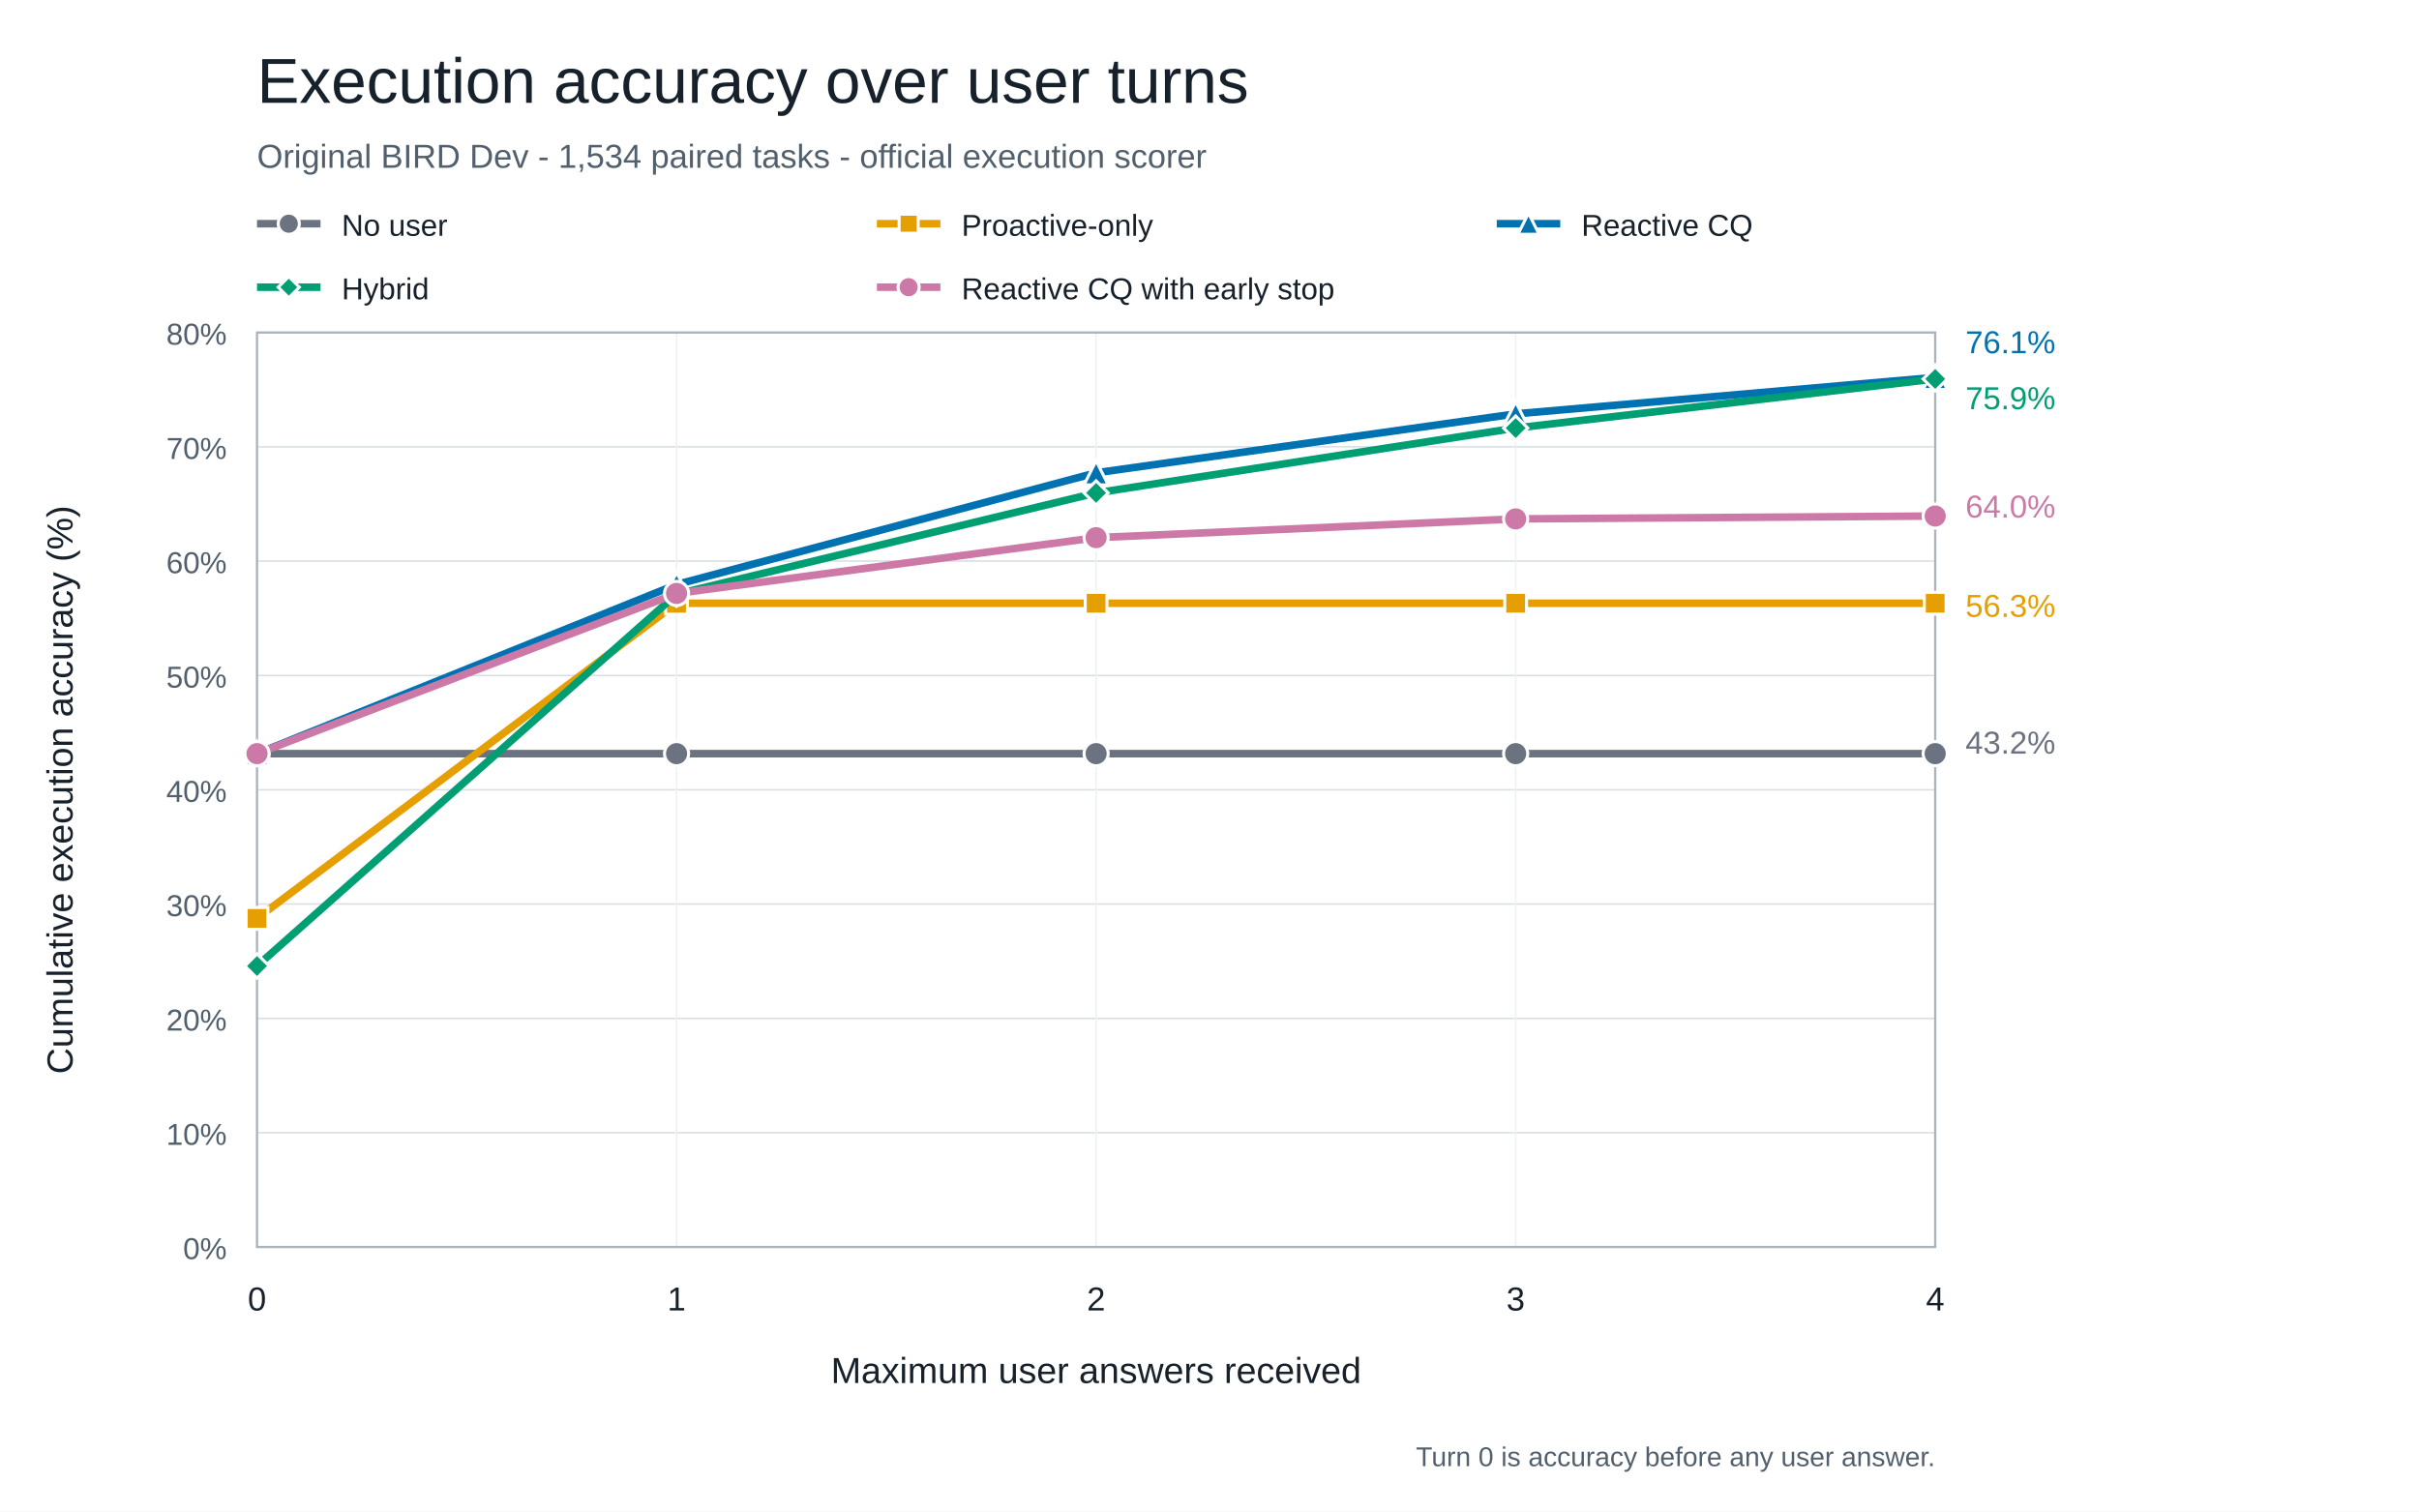
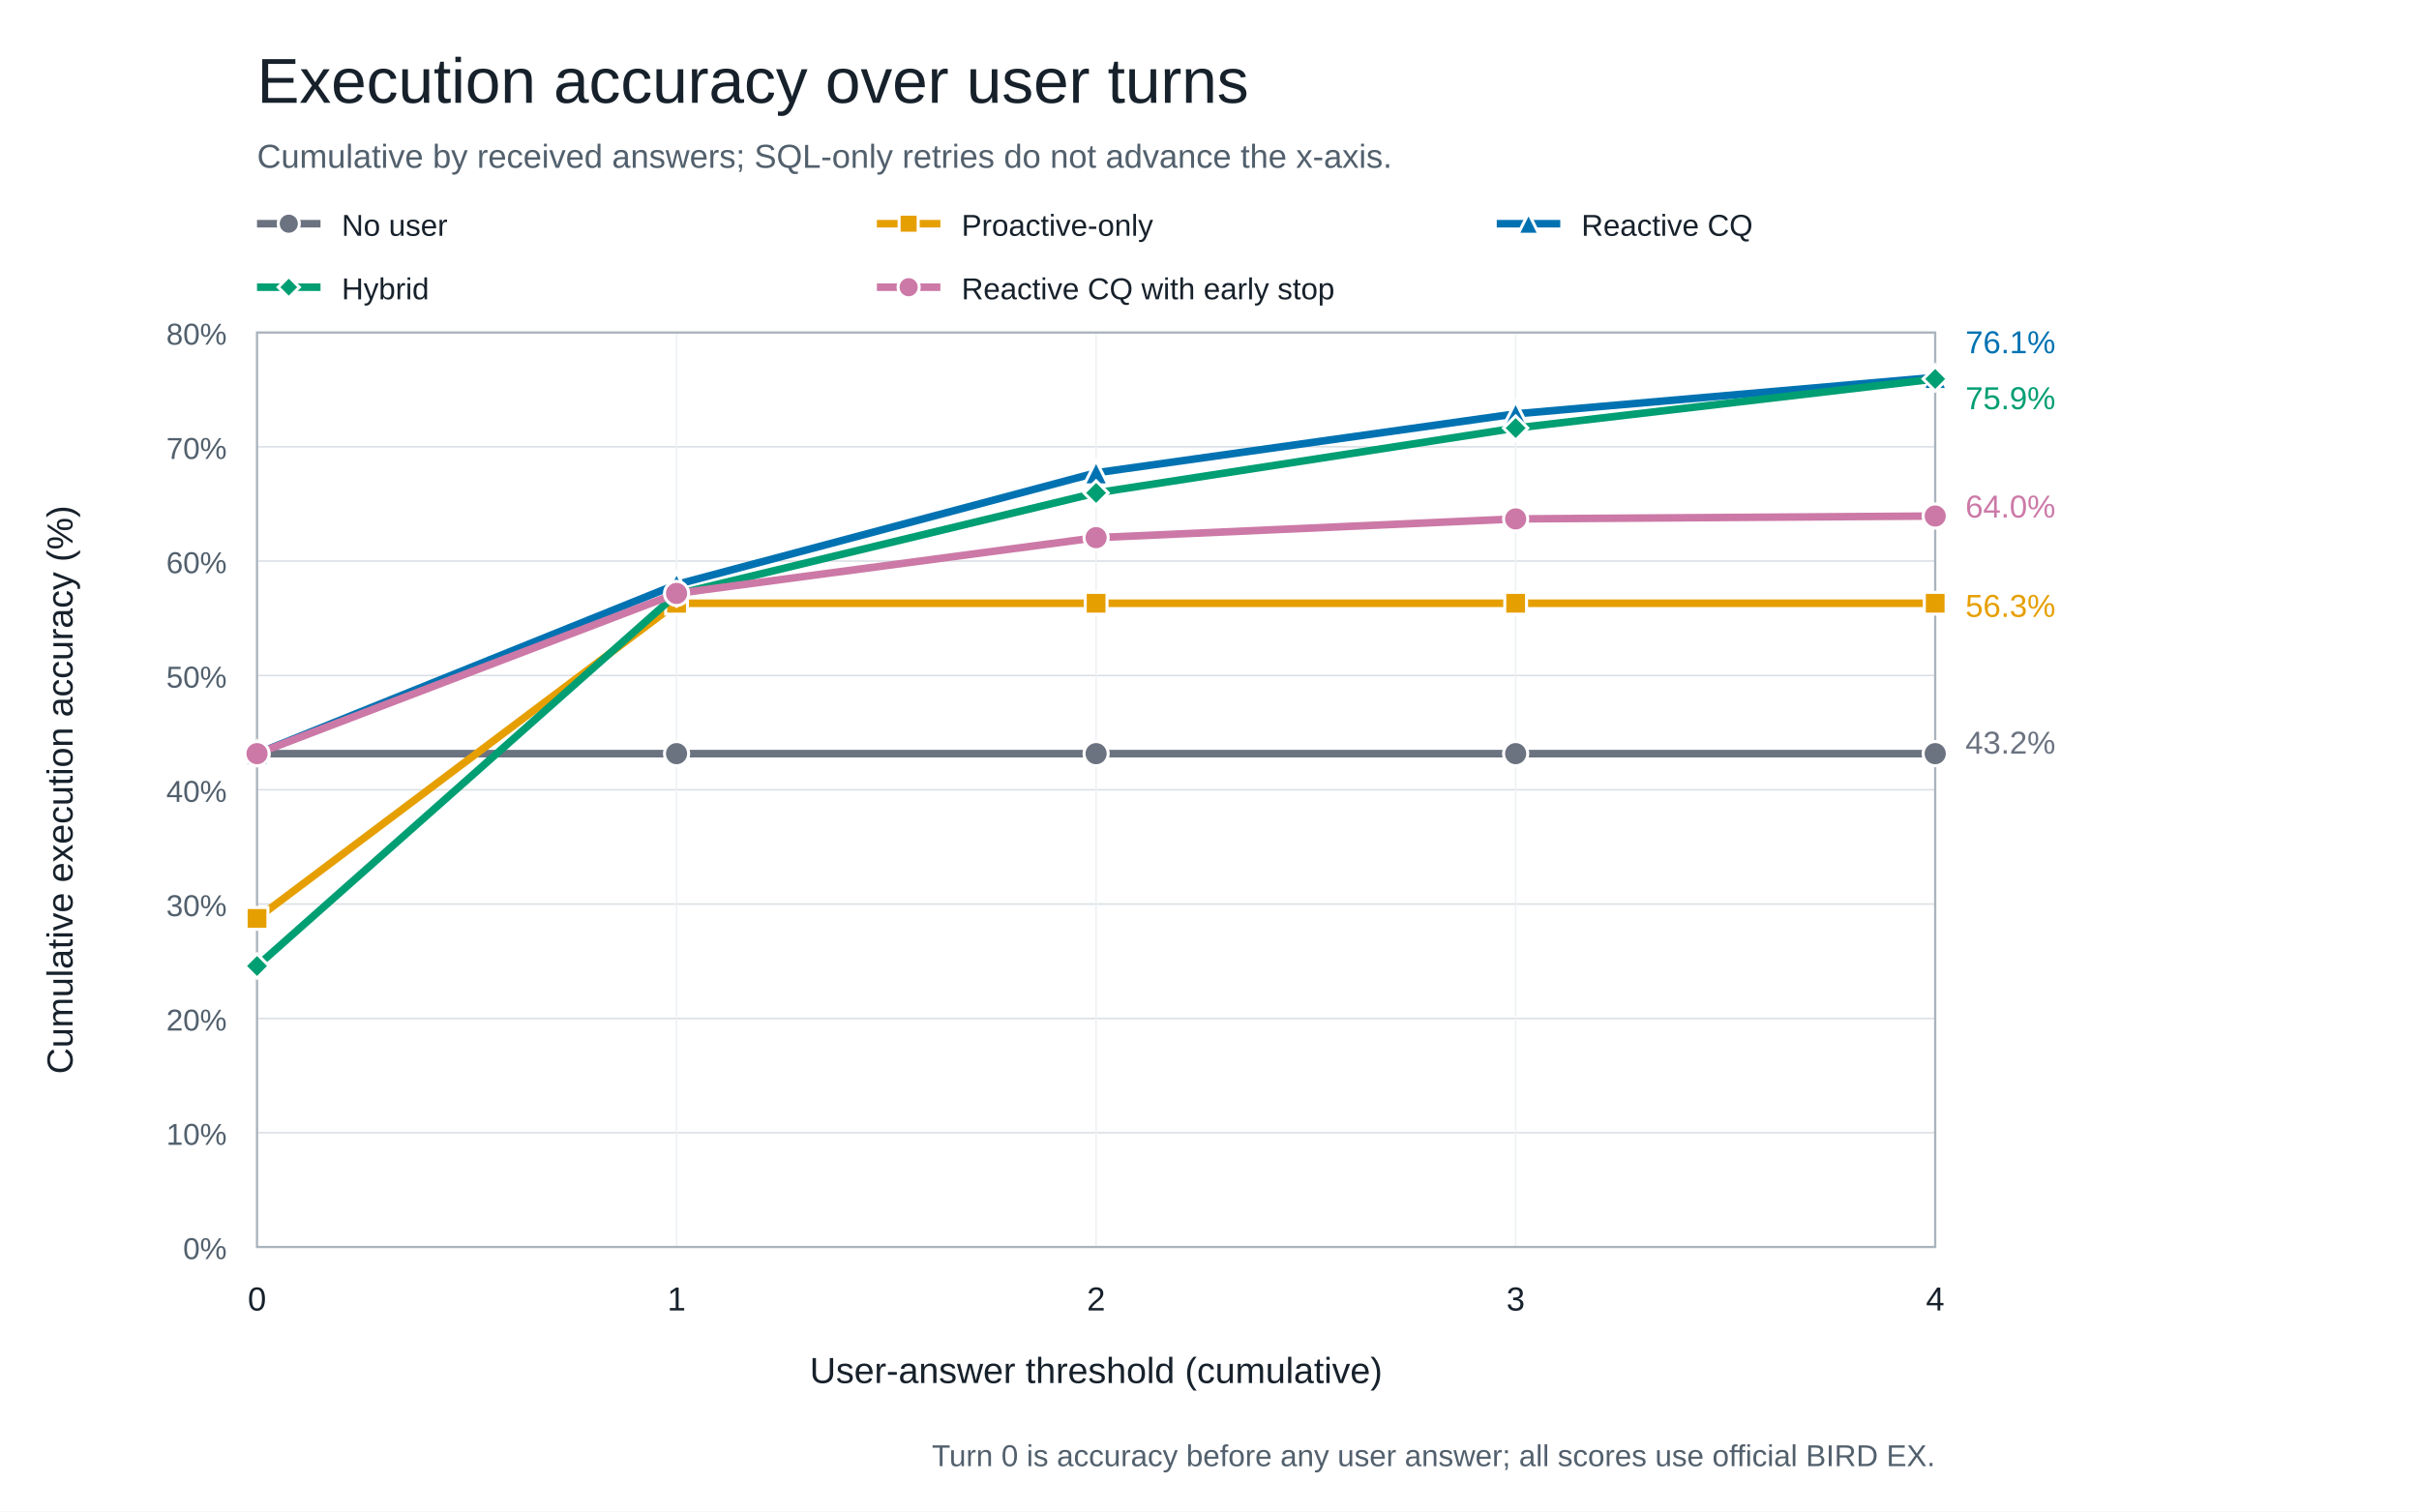
<svg xmlns="http://www.w3.org/2000/svg" width="1600" height="1000" viewBox="0 0 1600 1000" role="img">
  <rect width="1600" height="1000" fill="#FFFFFF" />
  <text x="170.0" y="68.0" font-family="Arial, sans-serif" font-size="42" font-weight="500" text-anchor="start" fill="#17212B">Execution accuracy over user turns</text>
-   <text x="170.0" y="111.0" font-family="Arial, sans-serif" font-size="22" font-weight="400" text-anchor="start" fill="#52606D">Original BIRD Dev - 1,534 paired tasks - official execution scorer</text>
+   <text x="170.0" y="111.0" font-family="Arial, sans-serif" font-size="22" font-weight="400" text-anchor="start" fill="#52606D">Cumulative by received answers; SQL-only retries do not advance the x-axis.</text>
  <line x1="170" y1="825.0" x2="1280" y2="825.0" stroke="#D9DEE3" stroke-width="1" />
  <text x="150.0" y="833.0" font-family="Arial, sans-serif" font-size="20" font-weight="400" text-anchor="end" fill="#52606D">0%</text>
  <line x1="170" y1="749.4" x2="1280" y2="749.4" stroke="#D9DEE3" stroke-width="1" />
  <text x="150.0" y="757.4" font-family="Arial, sans-serif" font-size="20" font-weight="400" text-anchor="end" fill="#52606D">10%</text>
  <line x1="170" y1="673.8" x2="1280" y2="673.8" stroke="#D9DEE3" stroke-width="1" />
  <text x="150.0" y="681.8" font-family="Arial, sans-serif" font-size="20" font-weight="400" text-anchor="end" fill="#52606D">20%</text>
  <line x1="170" y1="598.1" x2="1280" y2="598.1" stroke="#D9DEE3" stroke-width="1" />
  <text x="150.0" y="606.1" font-family="Arial, sans-serif" font-size="20" font-weight="400" text-anchor="end" fill="#52606D">30%</text>
  <line x1="170" y1="522.5" x2="1280" y2="522.5" stroke="#D9DEE3" stroke-width="1" />
  <text x="150.0" y="530.5" font-family="Arial, sans-serif" font-size="20" font-weight="400" text-anchor="end" fill="#52606D">40%</text>
  <line x1="170" y1="446.9" x2="1280" y2="446.9" stroke="#D9DEE3" stroke-width="1" />
  <text x="150.0" y="454.9" font-family="Arial, sans-serif" font-size="20" font-weight="400" text-anchor="end" fill="#52606D">50%</text>
  <line x1="170" y1="371.2" x2="1280" y2="371.2" stroke="#D9DEE3" stroke-width="1" />
  <text x="150.0" y="379.2" font-family="Arial, sans-serif" font-size="20" font-weight="400" text-anchor="end" fill="#52606D">60%</text>
  <line x1="170" y1="295.6" x2="1280" y2="295.6" stroke="#D9DEE3" stroke-width="1" />
  <text x="150.0" y="303.6" font-family="Arial, sans-serif" font-size="20" font-weight="400" text-anchor="end" fill="#52606D">70%</text>
  <line x1="170" y1="220.0" x2="1280" y2="220.0" stroke="#D9DEE3" stroke-width="1" />
  <text x="150.0" y="228.0" font-family="Arial, sans-serif" font-size="20" font-weight="400" text-anchor="end" fill="#52606D">80%</text>
  <line x1="170.0" y1="220" x2="170.0" y2="825" stroke="#EEF1F4" stroke-width="1" />
  <text x="170.0" y="867.0" font-family="Arial, sans-serif" font-size="22" font-weight="400" text-anchor="middle" fill="#17212B">0</text>
  <line x1="447.5" y1="220" x2="447.5" y2="825" stroke="#EEF1F4" stroke-width="1" />
  <text x="447.5" y="867.0" font-family="Arial, sans-serif" font-size="22" font-weight="400" text-anchor="middle" fill="#17212B">1</text>
  <line x1="725.0" y1="220" x2="725.0" y2="825" stroke="#EEF1F4" stroke-width="1" />
  <text x="725.0" y="867.0" font-family="Arial, sans-serif" font-size="22" font-weight="400" text-anchor="middle" fill="#17212B">2</text>
  <line x1="1002.5" y1="220" x2="1002.5" y2="825" stroke="#EEF1F4" stroke-width="1" />
  <text x="1002.5" y="867.0" font-family="Arial, sans-serif" font-size="22" font-weight="400" text-anchor="middle" fill="#17212B">3</text>
  <line x1="1280.0" y1="220" x2="1280.0" y2="825" stroke="#EEF1F4" stroke-width="1" />
  <text x="1280.0" y="867.0" font-family="Arial, sans-serif" font-size="22" font-weight="400" text-anchor="middle" fill="#17212B">4</text>
  <rect x="170" y="220" width="1110" height="605" fill="none" stroke="#AAB4BE" stroke-width="1.5" />
-   <text x="725.0" y="915.0" font-family="Arial, sans-serif" font-size="24" font-weight="500" text-anchor="middle" fill="#17212B">Maximum user answers received</text>
+   <text x="725.0" y="915.0" font-family="Arial, sans-serif" font-size="24" font-weight="500" text-anchor="middle" fill="#17212B">User-answer threshold (cumulative)</text>
  <text x="48" y="522.5" font-family="Arial, sans-serif" font-size="24" font-weight="500" text-anchor="middle" fill="#17212B" transform="rotate(-90 48 522.5)">Cumulative execution accuracy (%)</text>
  <polyline points="170.0,498.6 447.5,498.6 725.0,498.6 1002.5,498.6 1280.0,498.6" fill="none" stroke="#6B7280" stroke-width="5" stroke-linejoin="round" stroke-linecap="round" />
  <circle cx="170.0" cy="498.6" r="8" fill="#6B7280" stroke="#FFFFFF" stroke-width="2" />
  <circle cx="447.5" cy="498.6" r="8" fill="#6B7280" stroke="#FFFFFF" stroke-width="2" />
  <circle cx="725.0" cy="498.6" r="8" fill="#6B7280" stroke="#FFFFFF" stroke-width="2" />
  <circle cx="1002.5" cy="498.6" r="8" fill="#6B7280" stroke="#FFFFFF" stroke-width="2" />
  <circle cx="1280.0" cy="498.6" r="8" fill="#6B7280" stroke="#FFFFFF" stroke-width="2" />
  <text x="1300.0" y="498.6" font-family="Arial, sans-serif" font-size="21" font-weight="500" text-anchor="start" fill="#6B7280">43.2%</text>
  <polyline points="170.0,607.6 447.5,399.1 725.0,399.1 1002.5,399.1 1280.0,399.1" fill="none" stroke="#E69F00" stroke-width="5" stroke-linejoin="round" stroke-linecap="round" />
  <rect x="162.8" y="600.4" width="14.4" height="14.4" fill="#E69F00" stroke="#FFFFFF" stroke-width="2" />
  <rect x="440.3" y="391.9" width="14.4" height="14.4" fill="#E69F00" stroke="#FFFFFF" stroke-width="2" />
  <rect x="717.8" y="391.9" width="14.4" height="14.4" fill="#E69F00" stroke="#FFFFFF" stroke-width="2" />
  <rect x="995.3" y="391.9" width="14.4" height="14.4" fill="#E69F00" stroke="#FFFFFF" stroke-width="2" />
  <rect x="1272.8" y="391.9" width="14.4" height="14.4" fill="#E69F00" stroke="#FFFFFF" stroke-width="2" />
  <text x="1300.0" y="408.1" font-family="Arial, sans-serif" font-size="21" font-weight="500" text-anchor="start" fill="#E69F00">56.3%</text>
  <polyline points="170.0,498.6 447.5,386.7 725.0,312.8 1002.5,273.8 1280.0,249.7" fill="none" stroke="#0072B2" stroke-width="5" stroke-linejoin="round" stroke-linecap="round" />
  <polygon points="170.0,490.6 162.0,506.6 178.0,506.6" fill="#0072B2" stroke="#FFFFFF" stroke-width="2" />
  <polygon points="447.5,378.7 439.5,394.7 455.5,394.7" fill="#0072B2" stroke="#FFFFFF" stroke-width="2" />
  <polygon points="725.0,304.8 717.0,320.8 733.0,320.8" fill="#0072B2" stroke="#FFFFFF" stroke-width="2" />
  <polygon points="1002.5,265.8 994.5,281.8 1010.5,281.8" fill="#0072B2" stroke="#FFFFFF" stroke-width="2" />
  <polygon points="1280.0,241.7 1272.0,257.7 1288.0,257.7" fill="#0072B2" stroke="#FFFFFF" stroke-width="2" />
  <text x="1300.0" y="233.7" font-family="Arial, sans-serif" font-size="21" font-weight="500" text-anchor="start" fill="#0072B2">76.1%</text>
  <polyline points="170.0,639.1 447.5,393.1 725.0,326.1 1002.5,283.2 1280.0,250.7" fill="none" stroke="#009E73" stroke-width="5" stroke-linejoin="round" stroke-linecap="round" />
  <polygon points="170.0,631.1 162.0,639.1 170.0,647.1 178.0,639.1" fill="#009E73" stroke="#FFFFFF" stroke-width="2" />
  <polygon points="447.5,385.1 439.5,393.1 447.5,401.1 455.5,393.1" fill="#009E73" stroke="#FFFFFF" stroke-width="2" />
  <polygon points="725.0,318.1 717.0,326.1 725.0,334.1 733.0,326.1" fill="#009E73" stroke="#FFFFFF" stroke-width="2" />
  <polygon points="1002.5,275.2 994.5,283.2 1002.5,291.2 1010.5,283.2" fill="#009E73" stroke="#FFFFFF" stroke-width="2" />
  <polygon points="1280.0,242.7 1272.0,250.7 1280.0,258.7 1288.0,250.7" fill="#009E73" stroke="#FFFFFF" stroke-width="2" />
  <text x="1300.0" y="270.7" font-family="Arial, sans-serif" font-size="21" font-weight="500" text-anchor="start" fill="#009E73">75.9%</text>
  <polyline points="170.0,498.6 447.5,392.6 725.0,355.7 1002.5,343.3 1280.0,341.4" fill="none" stroke="#CC79A7" stroke-width="5" stroke-linejoin="round" stroke-linecap="round" />
  <circle cx="170.0" cy="498.6" r="8" fill="#CC79A7" stroke="#FFFFFF" stroke-width="2" />
  <circle cx="447.5" cy="392.6" r="8" fill="#CC79A7" stroke="#FFFFFF" stroke-width="2" />
  <circle cx="725.0" cy="355.7" r="8" fill="#CC79A7" stroke="#FFFFFF" stroke-width="2" />
  <circle cx="1002.5" cy="343.3" r="8" fill="#CC79A7" stroke="#FFFFFF" stroke-width="2" />
  <circle cx="1280.0" cy="341.4" r="8" fill="#CC79A7" stroke="#FFFFFF" stroke-width="2" />
  <text x="1300.0" y="342.4" font-family="Arial, sans-serif" font-size="21" font-weight="500" text-anchor="start" fill="#CC79A7">64.0%</text>
  <line x1="170" y1="148" x2="212" y2="148" stroke="#6B7280" stroke-width="5" />
  <circle cx="191.0" cy="148.0" r="7" fill="#6B7280" stroke="#FFFFFF" stroke-width="2" />
  <text x="226.0" y="156.0" font-family="Arial, sans-serif" font-size="20" font-weight="400" text-anchor="start" fill="#17212B">No user</text>
  <line x1="580" y1="148" x2="622" y2="148" stroke="#E69F00" stroke-width="5" />
  <rect x="594.7" y="141.7" width="12.6" height="12.6" fill="#E69F00" stroke="#FFFFFF" stroke-width="2" />
  <text x="636.0" y="156.0" font-family="Arial, sans-serif" font-size="20" font-weight="400" text-anchor="start" fill="#17212B">Proactive-only</text>
  <line x1="990" y1="148" x2="1032" y2="148" stroke="#0072B2" stroke-width="5" />
  <polygon points="1011.0,141.0 1004.0,155.0 1018.0,155.0" fill="#0072B2" stroke="#FFFFFF" stroke-width="2" />
  <text x="1046.0" y="156.0" font-family="Arial, sans-serif" font-size="20" font-weight="400" text-anchor="start" fill="#17212B">Reactive CQ</text>
  <line x1="170" y1="190" x2="212" y2="190" stroke="#009E73" stroke-width="5" />
  <polygon points="191.0,183.0 184.0,190.0 191.0,197.0 198.0,190.0" fill="#009E73" stroke="#FFFFFF" stroke-width="2" />
  <text x="226.0" y="198.0" font-family="Arial, sans-serif" font-size="20" font-weight="400" text-anchor="start" fill="#17212B">Hybrid</text>
  <line x1="580" y1="190" x2="622" y2="190" stroke="#CC79A7" stroke-width="5" />
  <circle cx="601.0" cy="190.0" r="7" fill="#CC79A7" stroke="#FFFFFF" stroke-width="2" />
  <text x="636.0" y="198.0" font-family="Arial, sans-serif" font-size="20" font-weight="400" text-anchor="start" fill="#17212B">Reactive CQ with early stop</text>
-   <text x="1280.0" y="970.0" font-family="Arial, sans-serif" font-size="18" font-weight="400" text-anchor="end" fill="#52606D">Turn 0 is accuracy before any user answer.</text>
+   <text x="1280.0" y="970.0" font-family="Arial, sans-serif" font-size="20" font-weight="400" text-anchor="end" fill="#52606D">Turn 0 is accuracy before any user answer; all scores use official BIRD EX.</text>
</svg>
